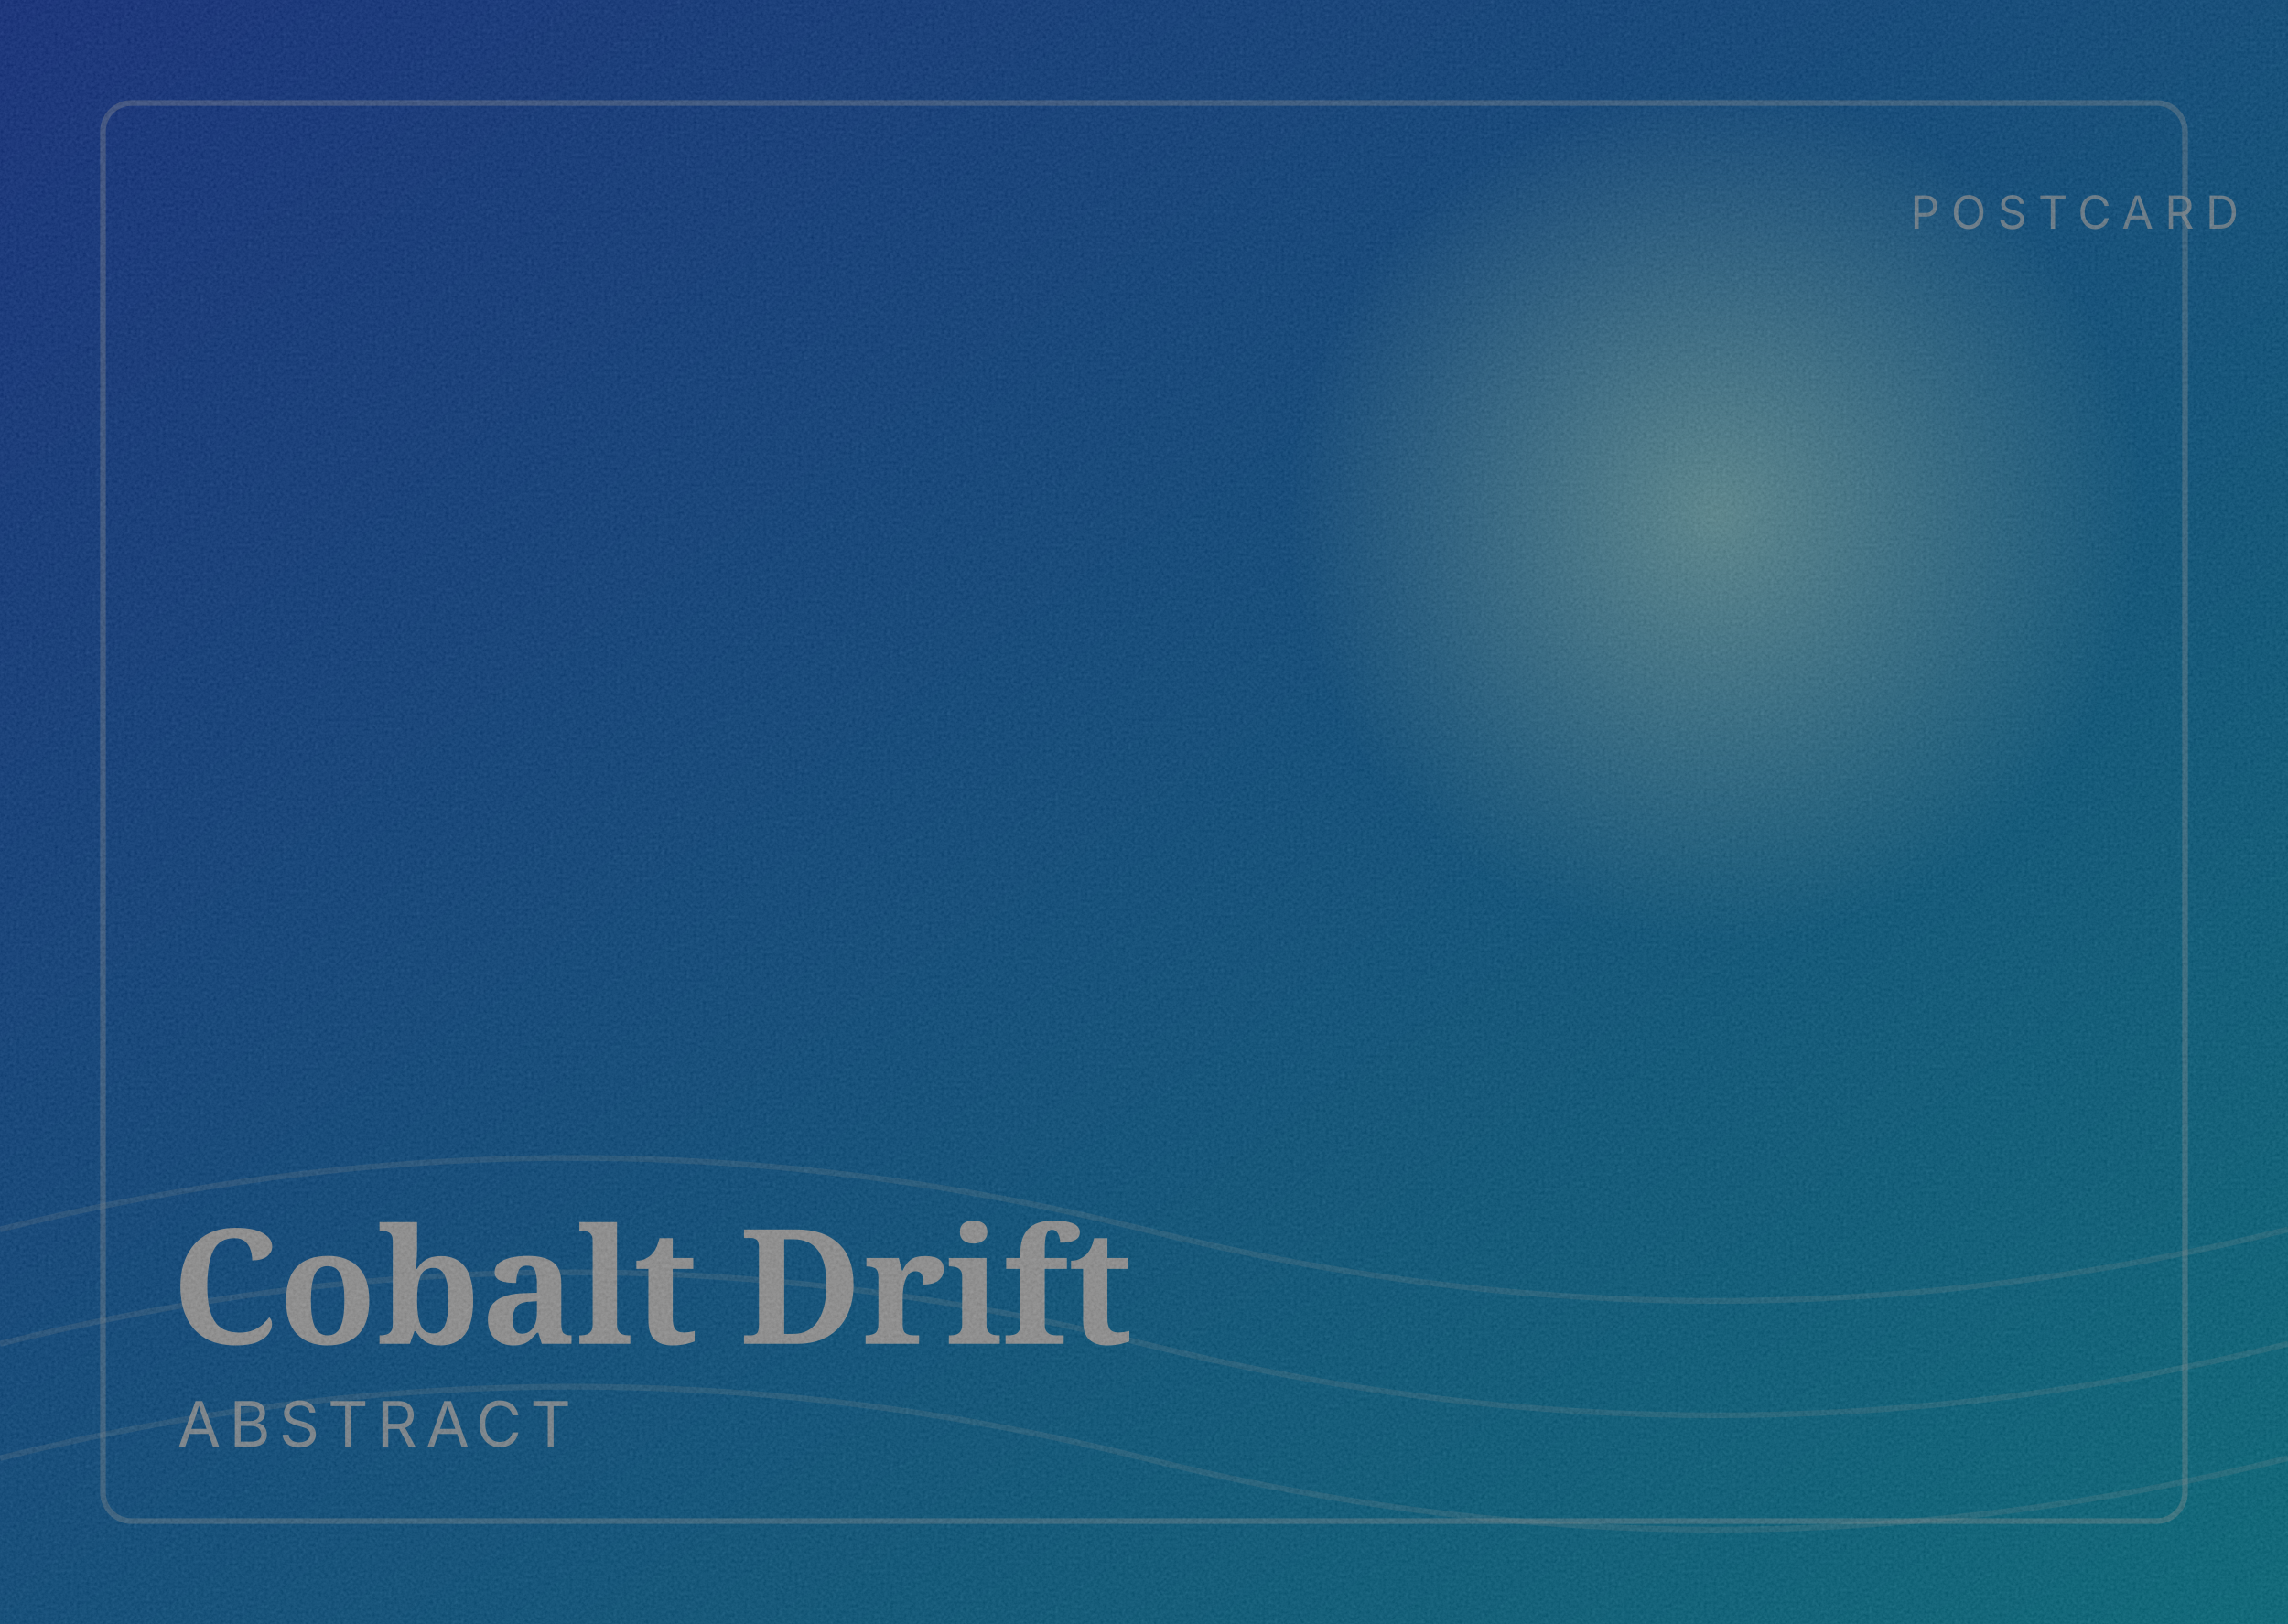
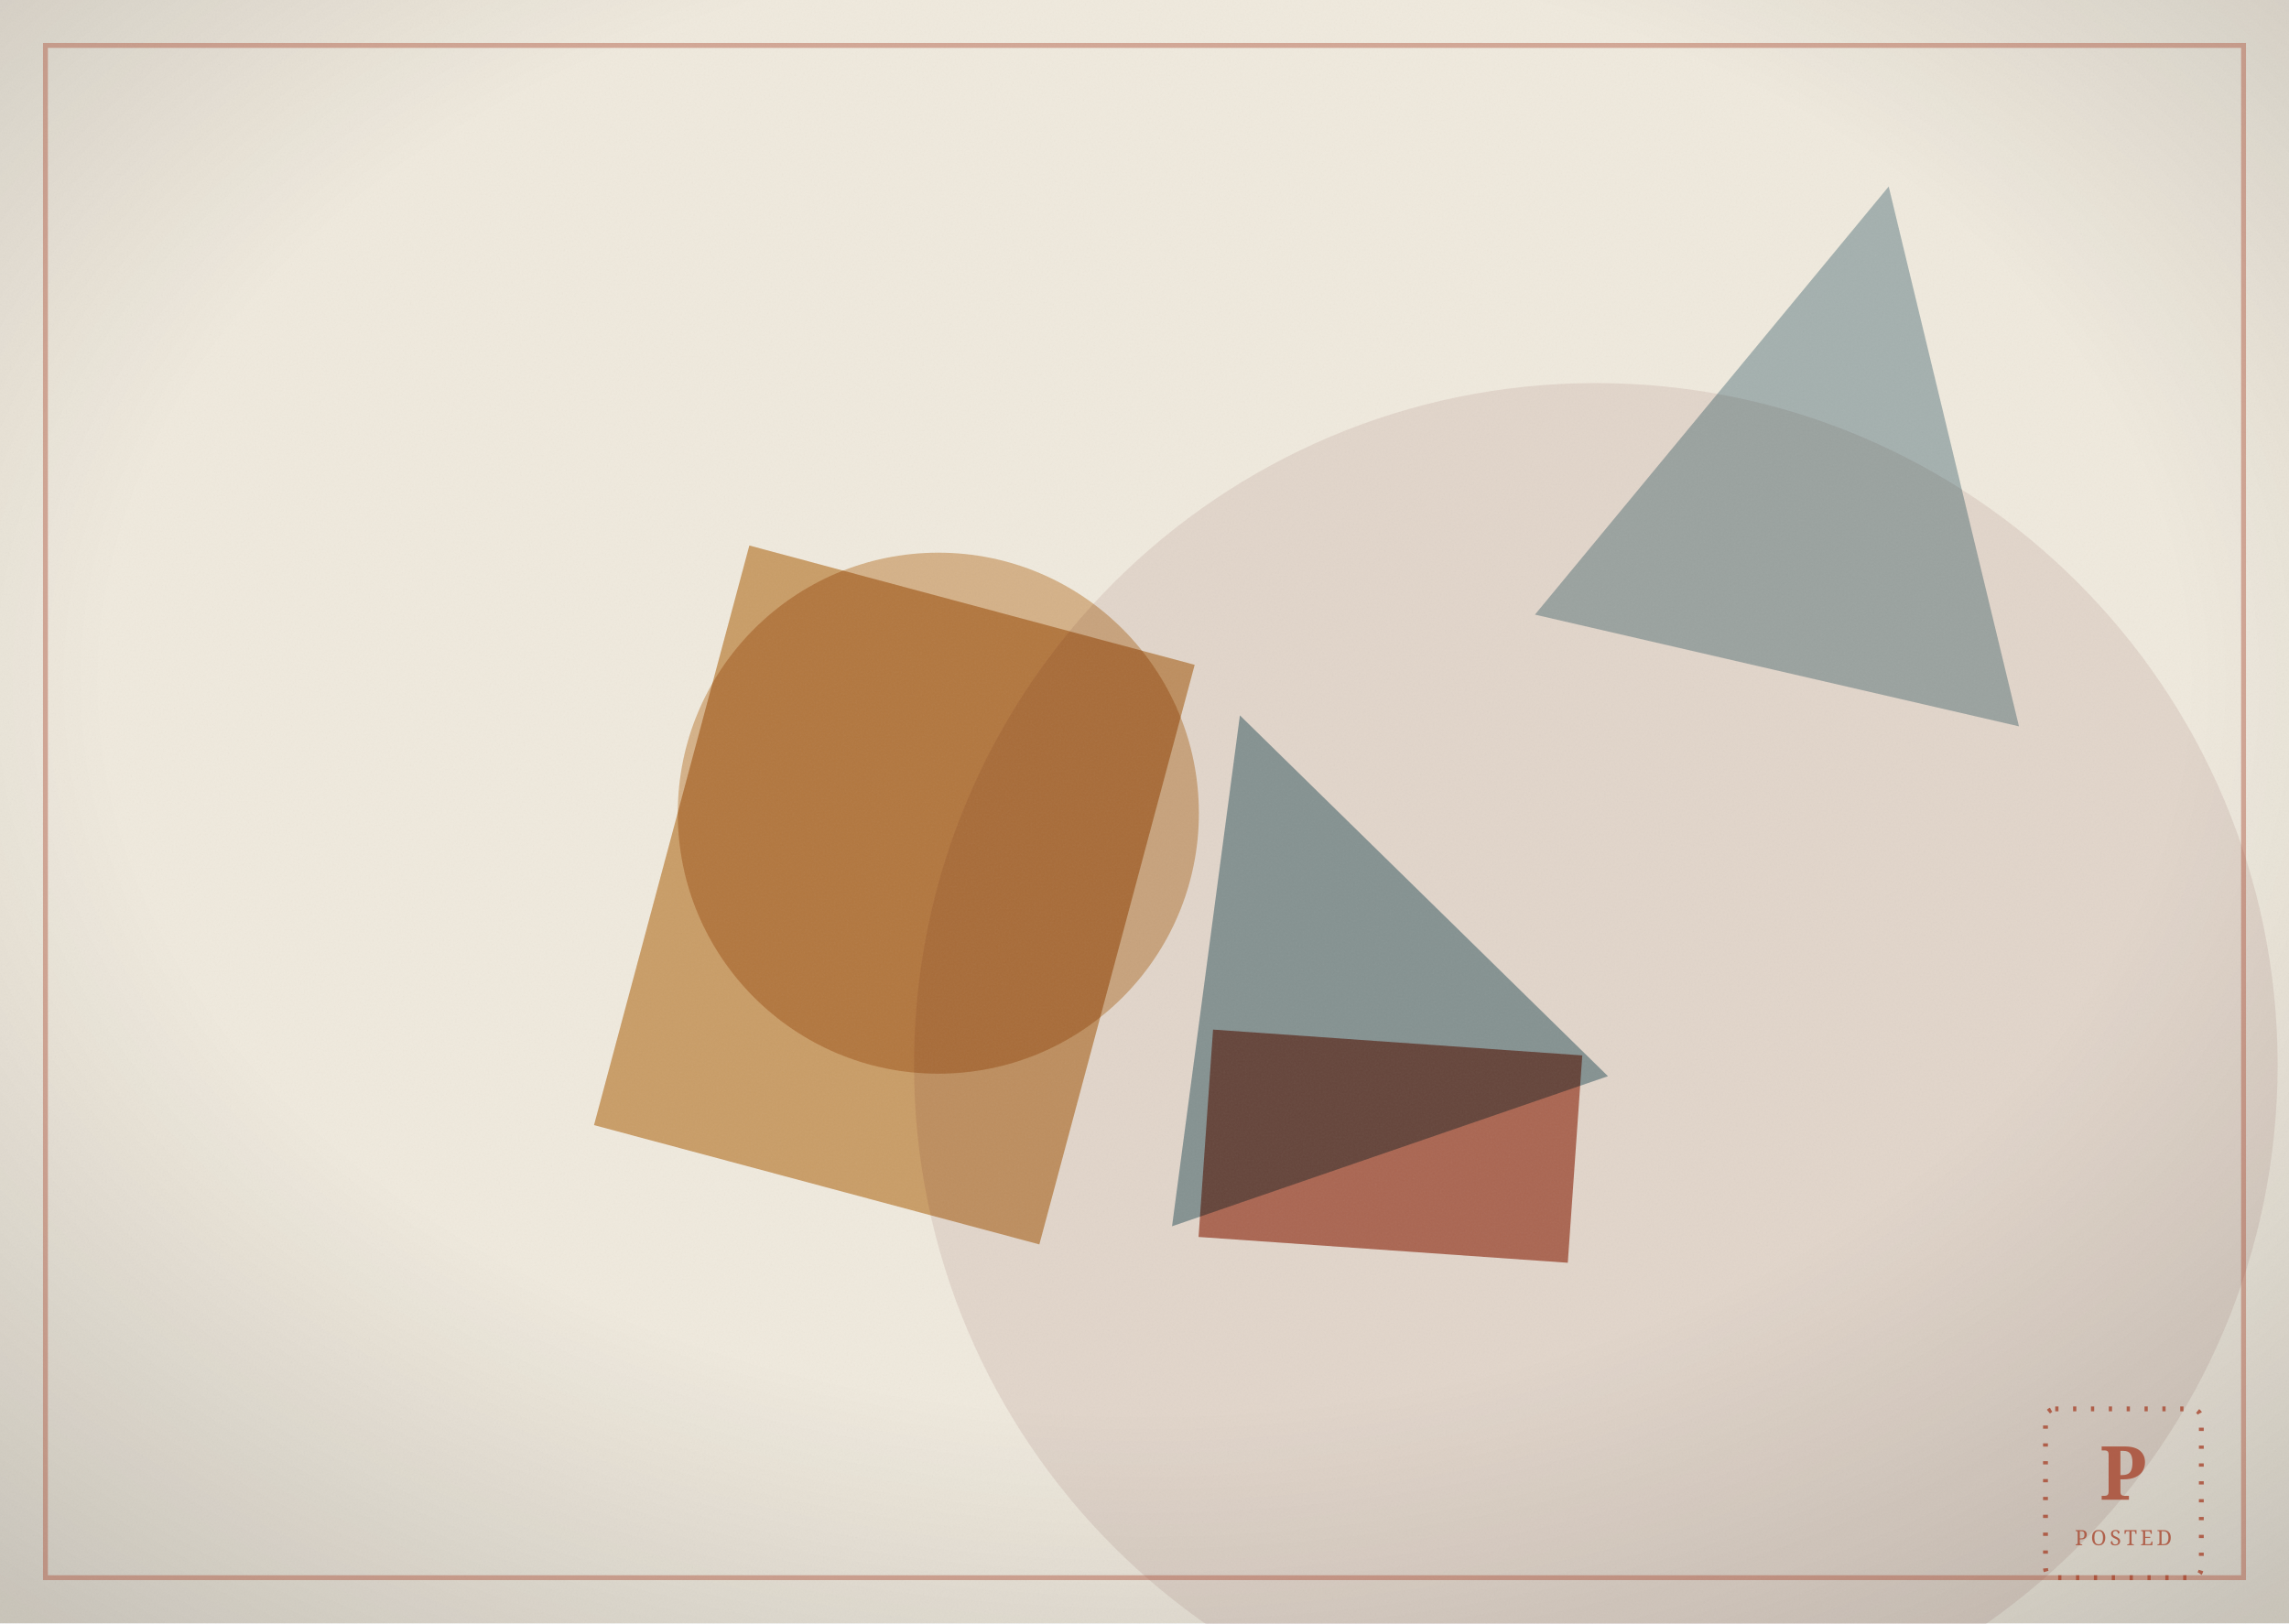
- <svg xmlns="http://www.w3.org/2000/svg" width="800" height="568" viewBox="0 0 800 568" role="img" aria-label="Cobalt Drift">
+ <svg xmlns="http://www.w3.org/2000/svg" viewBox="0 0 1410 1000" width="1410" height="1000" role="img">
  <defs>
-     <linearGradient id="g" x1="0" y1="0" x2="1" y2="1">
-       <stop offset="0" stop-color="#1d4ed8" />
-       <stop offset="1" stop-color="#06b6d4" />
+     <linearGradient id="sky" x1="0" y1="0" x2="0" y2="1">
+       <stop offset="0" stop-color="#efe9dd" />
+       <stop offset="1" stop-color="#efe9dd" />
    </linearGradient>
-     <radialGradient id="sun" cx="0.5" cy="0.5" r="0.5">
-       <stop offset="0" stop-color="#a5f3fc" stop-opacity="0.95" />
-       <stop offset="1" stop-color="#a5f3fc" stop-opacity="0" />
-     </radialGradient>
    <filter id="grain">
      <feTurbulence type="fractalNoise" baseFrequency="0.9" numOctaves="2" stitchTiles="stitch" />
      <feColorMatrix type="saturate" values="0" />
-       <feComponentTransfer>
-         <feFuncA type="linear" slope="0.06" />
-       </feComponentTransfer>
-       <feComposite operator="over" in2="SourceGraphic" />
    </filter>
+     <radialGradient id="vig" cx="50%" cy="42%" r="75%">
+       <stop offset="60%" stop-color="#000" stop-opacity="0" />
+       <stop offset="100%" stop-color="#000" stop-opacity="0.16" />
+     </radialGradient>
  </defs>
-   <rect width="800" height="568" fill="url(#g)" />
-   <circle cx="600" cy="180" r="150" fill="url(#sun)" />
-   <g opacity="0.18" fill="none" stroke="#ffffff" stroke-width="2">
-     <path d="M0 430 Q 200 380 400 430 T 800 430" />
-     <path d="M0 470 Q 200 420 400 470 T 800 470" />
-     <path d="M0 510 Q 200 460 400 510 T 800 510" />
+   <rect width="1410" height="1000" fill="#efe9dd" />
+   <rect width="1410" height="1000" fill="#efe9dd" />
+   <circle cx="983" cy="656" r="420" fill="#7a3f3f" opacity="0.12" />
+   <circle cx="578" cy="501" r="160.5" fill="#cf9b5e" opacity="0.61" style="mix-blend-mode:multiply" />
+   <path d="M 1129 111 L 1282 417 L 976 417 Z" fill="#7d9aa6" opacity="0.61" transform="rotate(13 1129 264)" style="mix-blend-mode:multiply" />
+   <rect x="739" y="642" width="228" height="128.06" fill="#a8462e" opacity="0.72" transform="rotate(4 853 756)" style="mix-blend-mode:multiply" />
+   <rect x="420" y="368" width="284" height="369.68" fill="#cf9b5e" opacity="0.84" transform="rotate(15 562 510)" style="mix-blend-mode:multiply" />
+   <path d="M 810 433 L 952 717 L 668 717 Z" fill="#7d9aa6" opacity="0.80" transform="rotate(-19 810 575)" style="mix-blend-mode:multiply" />
+   <rect width="1410" height="1000" fill="url(#vig)" />
+   <rect width="1410" height="1000" filter="url(#grain)" opacity="0.06" />
+   <rect x="28" y="28" width="1354" height="944" fill="none" stroke="#a8462e" stroke-width="3" opacity="0.4" />
+   <g transform="translate(1260 868)" opacity="0.8">
+     <rect width="96" height="104" rx="6" fill="none" stroke="#a8462e" stroke-width="3" stroke-dasharray="2 9" />
+     <text x="48" y="56" text-anchor="middle" font-family="Georgia, serif" font-size="46" font-weight="700" fill="#a8462e">P</text>
+     <text x="48" y="84" text-anchor="middle" font-family="Georgia, serif" font-size="13" letter-spacing="2" fill="#a8462e">POSTED</text>
  </g>
-   <rect x="36" y="36" width="728" height="496" fill="none" stroke="#ffffff" stroke-opacity="0.35" stroke-width="2" rx="10" />
-   <text x="60" y="470" font-family="Georgia, serif" font-size="56" font-weight="700" fill="#ffffff">Cobalt Drift</text>
-   <text x="62" y="506" font-family="Inter, system-ui, sans-serif" font-size="22" letter-spacing="3" fill="#ffffff" opacity="0.85">ABSTRACT</text>
-   <text x="668" y="80" font-family="Inter, system-ui, sans-serif" font-size="16" letter-spacing="4" fill="#ffffff" opacity="0.7">POSTCARD</text>
-   <rect width="800" height="568" filter="url(#grain)" opacity="0.5" />
</svg>
